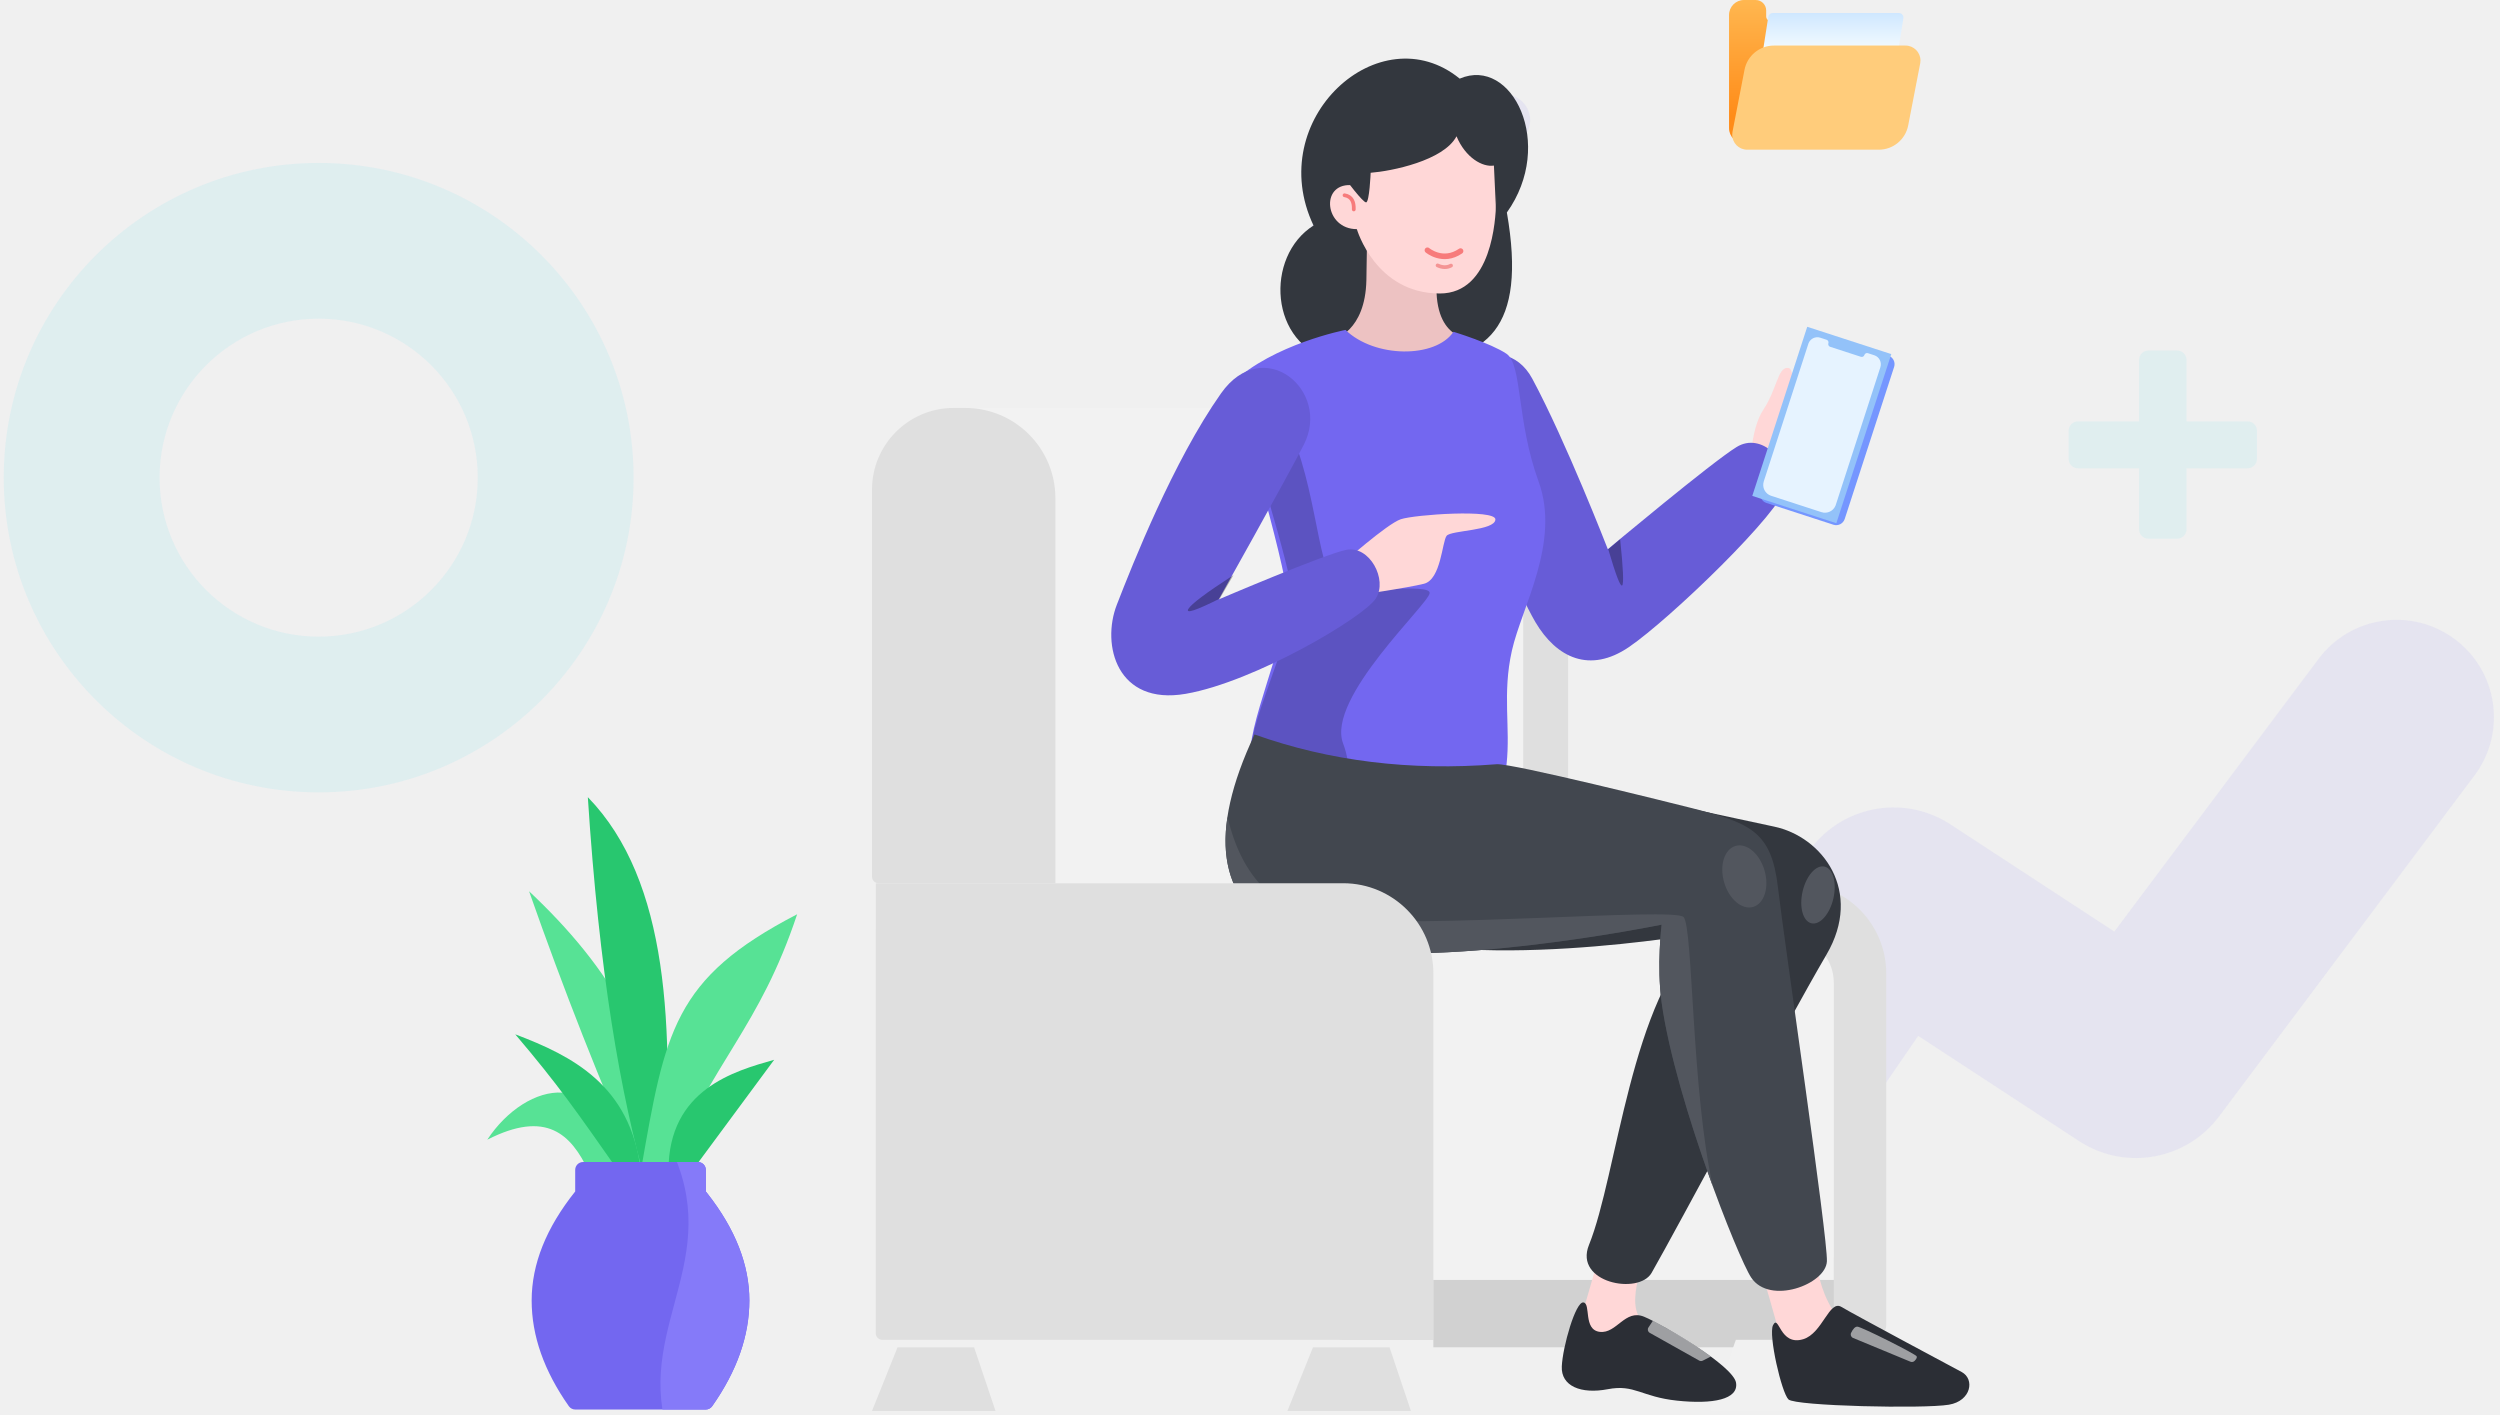
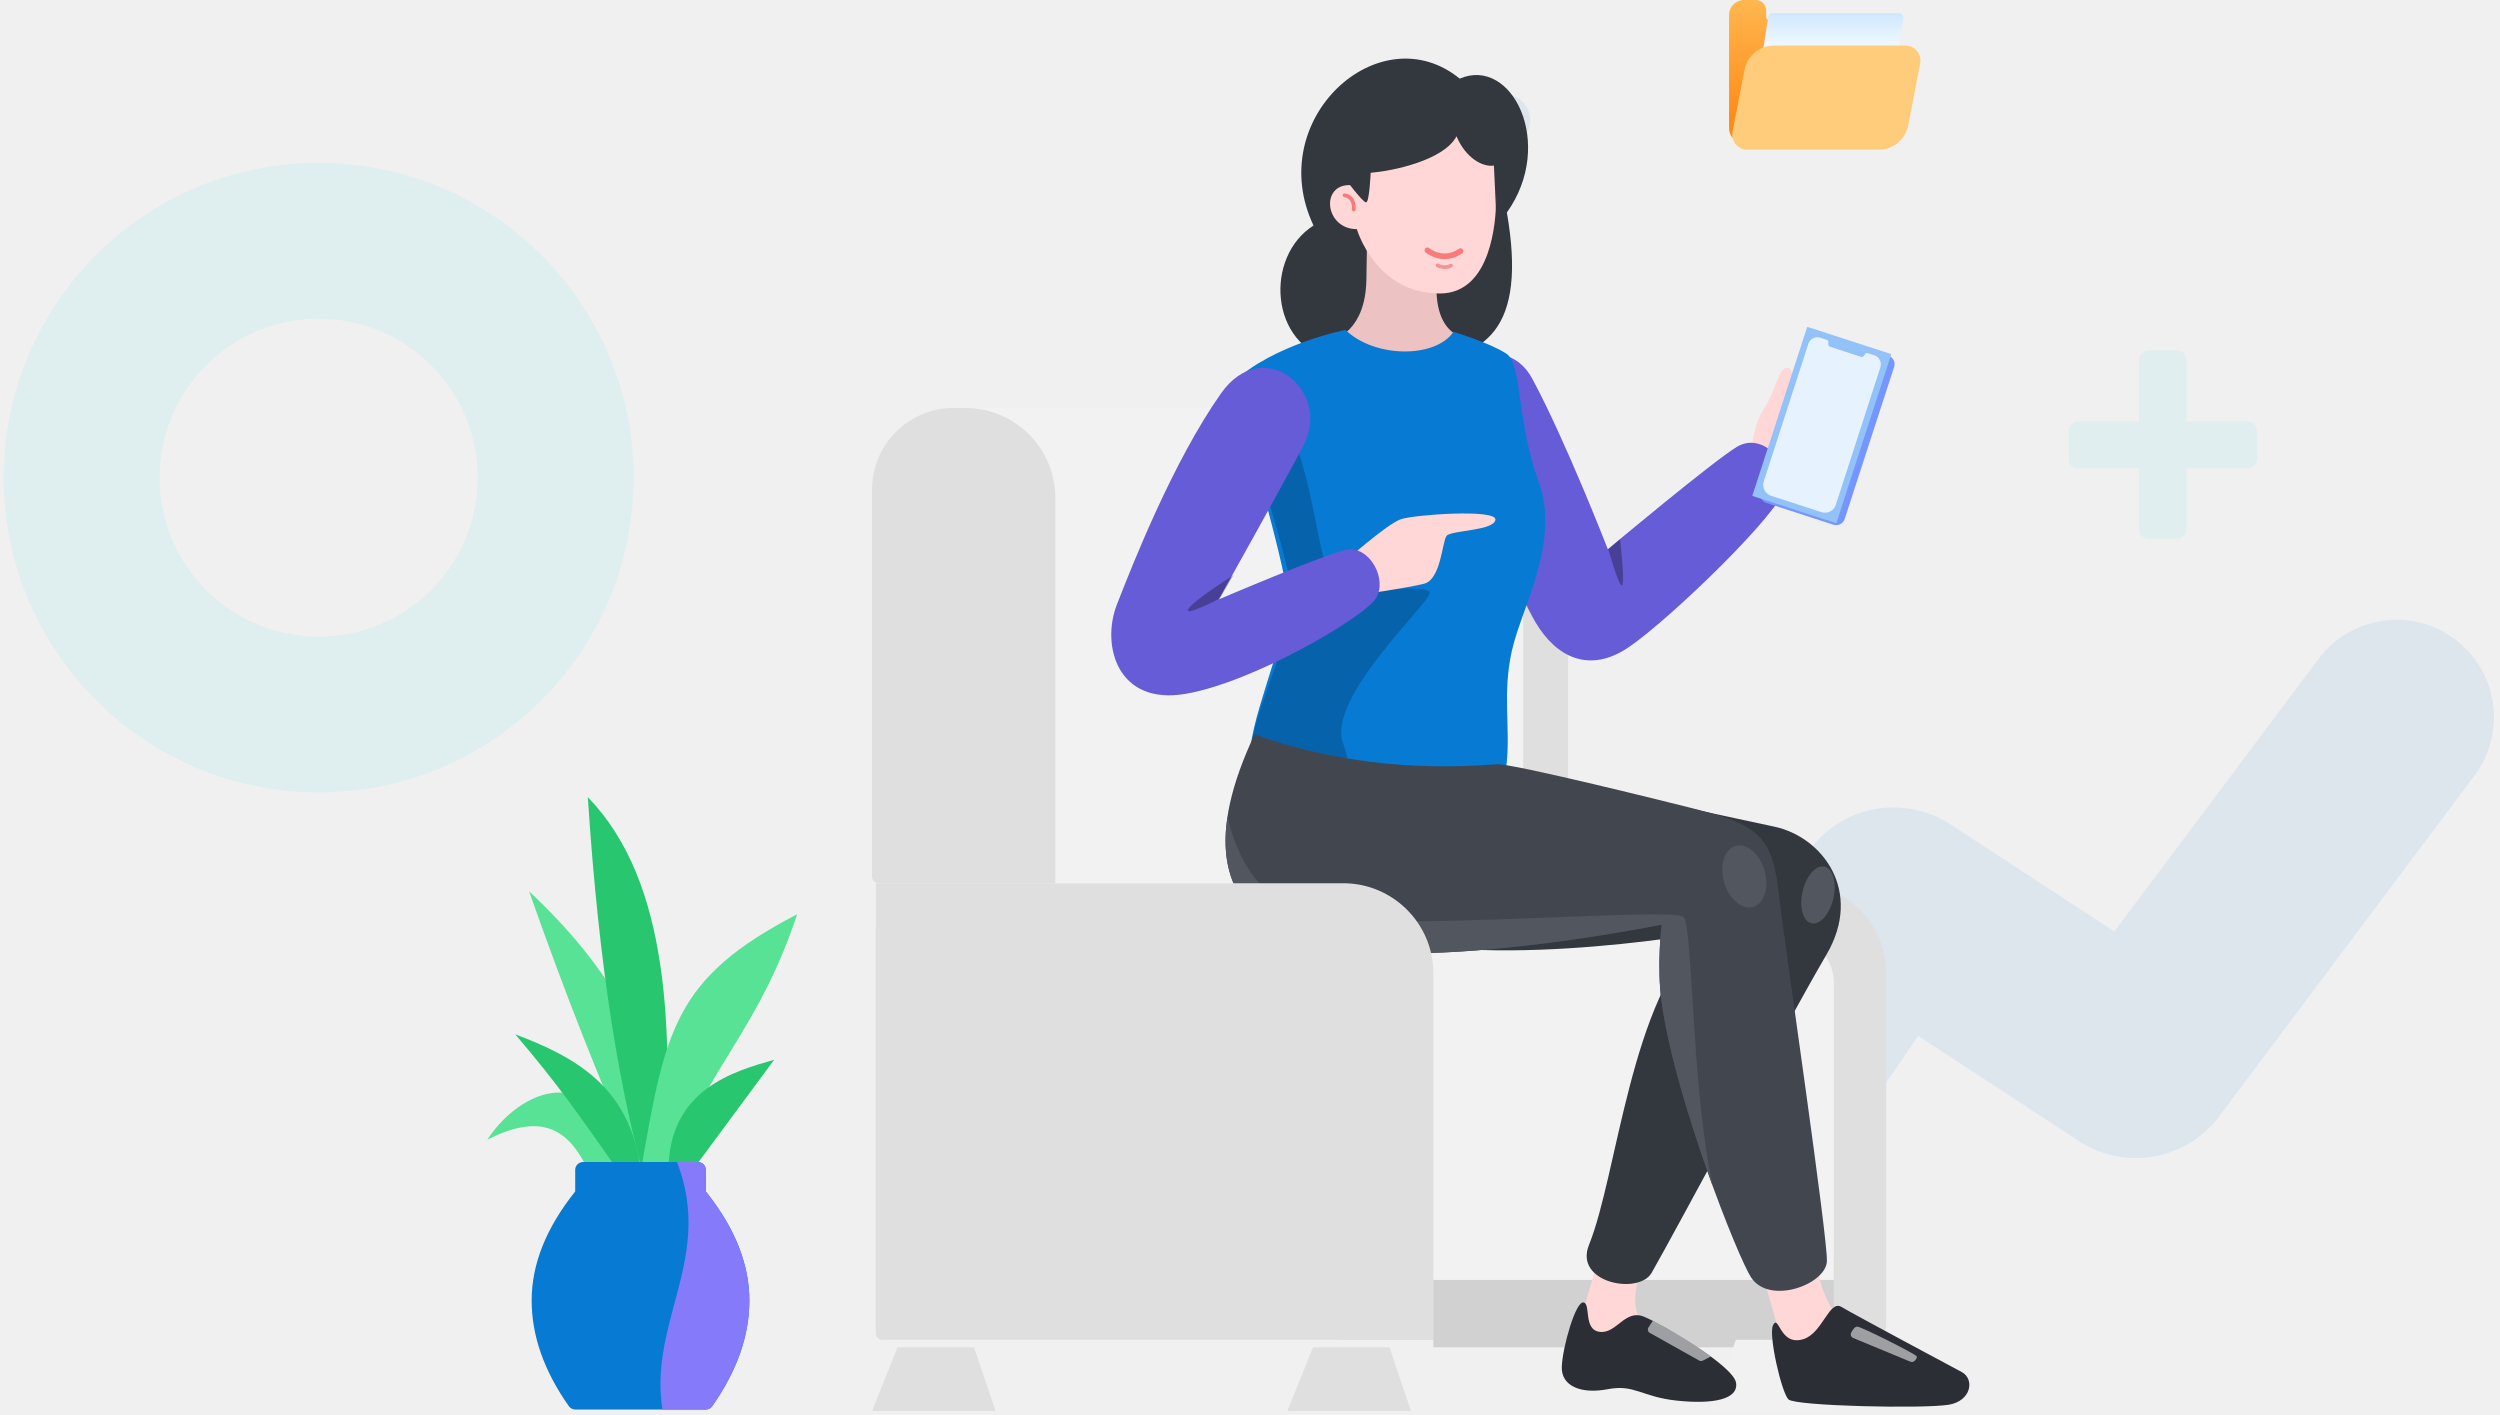
<svg xmlns="http://www.w3.org/2000/svg" xmlns:xlink="http://www.w3.org/1999/xlink" width="668" height="378" viewBox="0 0 668 378">
  <defs>
    <linearGradient id="ole6nyj9la" x1="50%" x2="50%" y1="81.177%" y2="-34.513%">
      <stop offset="0%" stop-color="#FF8C19" />
      <stop offset="100%" stop-color="#FFC967" />
    </linearGradient>
    <linearGradient id="am8kexv0ib" x1="62.11%" x2="62.11%" y1="31.381%" y2="-27.478%">
      <stop offset="0%" stop-color="#F8FDFF" />
      <stop offset="100%" stop-color="#AAD4FF" />
    </linearGradient>
    <path id="otu1t6pfxc" d="M13.75.112h30.673c1.168 0 2.115.94 2.115 2.1v5.774c7.757 9.712 11.635 19.423 11.635 29.135 0 9.412-3.312 18.825-9.935 28.237-.396.562-1.044.897-1.735.897H11.67c-.691 0-1.339-.335-1.735-.897C3.312 55.946 0 46.533 0 37.121c0-9.528 3.733-19.057 11.2-28.585l.435-.55V2.212c0-1.16.947-2.1 2.115-2.1z" />
  </defs>
  <g fill="none" fill-rule="evenodd">
    <g>
      <g>
        <g>
-           <path fill="#7367F0" fill-rule="nonzero" d="M618.526 151.035c8.614-11.498 24.925-13.841 36.431-5.233 11.392 8.523 13.803 24.583 5.492 36.06l-.255.347-68.253 91.106c-8.694 11.604-24.84 14.547-37.057 6.824l-.369-.237-42.967-28.104-43.322 63.054c-8.055 11.723-24.014 14.788-35.83 6.96l-.356-.241c-11.731-8.05-14.799-23.998-6.965-35.806l.24-.356 56.77-82.626c8.458-12.31 25.123-15.701 37.709-7.754l.38.244L563.94 223.9l54.586-72.864zM395.115 3.192C397.3.02 401.65-.788 404.833 1.39c3.14 2.149 3.97 6.4 1.892 9.562l-.085.126-17.01 24.708c-2.493 3.482-7.318 4.321-10.842 1.912l-.125-.087-9.77-6.954-10.587 16.772c-2.029 3.214-6.259 4.21-9.51 2.264l-.128-.079c-3.224-2.023-4.222-6.24-2.27-9.481l.078-.128 14.041-22.241c2.313-3.664 7.168-4.765 10.843-2.46l.192.125.189.13 9.974 7.1 13.4-19.467z" opacity=".085" transform="translate(-143, -351) translate(143.5, 351) translate(0.5, 25)" />
+           <path fill="#077AD3" fill-rule="nonzero" d="M618.526 151.035c8.614-11.498 24.925-13.841 36.431-5.233 11.392 8.523 13.803 24.583 5.492 36.06l-.255.347-68.253 91.106c-8.694 11.604-24.84 14.547-37.057 6.824l-.369-.237-42.967-28.104-43.322 63.054c-8.055 11.723-24.014 14.788-35.83 6.96l-.356-.241c-11.731-8.05-14.799-23.998-6.965-35.806l.24-.356 56.77-82.626c8.458-12.31 25.123-15.701 37.709-7.754l.38.244L563.94 223.9l54.586-72.864zM395.115 3.192C397.3.02 401.65-.788 404.833 1.39c3.14 2.149 3.97 6.4 1.892 9.562l-.085.126-17.01 24.708c-2.493 3.482-7.318 4.321-10.842 1.912l-.125-.087-9.77-6.954-10.587 16.772c-2.029 3.214-6.259 4.21-9.51 2.264l-.128-.079c-3.224-2.023-4.222-6.24-2.27-9.481l.078-.128 14.041-22.241c2.313-3.664 7.168-4.765 10.843-2.46l.192.125.189.13 9.974 7.1 13.4-19.467z" opacity=".085" transform="translate(-143, -351) translate(143.5, 351) translate(0.5, 25)" />
          <path fill="#00CFE8" d="M583.235 116.44v-16.308h16.322c1.38 0 2.5-1.12 2.5-2.5v-7.543c0-1.38-1.12-2.5-2.5-2.5h-16.322V71.16c0-1.381-1.12-2.5-2.5-2.5h-7.673c-1.38 0-2.5 1.119-2.5 2.5v16.43h-16.321c-1.381 0-2.5 1.12-2.5 2.5v7.543c0 1.38 1.119 2.5 2.5 2.5h16.321v16.309c0 1.38 1.12 2.5 2.5 2.5h7.673c1.38 0 2.5-1.12 2.5-2.5z" opacity=".07" transform="translate(-143, -351) translate(143.5, 351) translate(0.5, 25)" />
          <path fill="#00CFE8" d="M84.148 18.537c46.474 0 84.15 37.65 84.15 84.093 0 46.443-37.676 84.093-84.15 84.093-46.474 0-84.15-37.65-84.15-84.093 0-46.443 37.676-84.093 84.15-84.093zm0 41.613c-23.477 0-42.508 19.019-42.508 42.48 0 23.46 19.031 42.48 42.508 42.48 23.477 0 42.509-19.02 42.509-42.48 0-23.461-19.032-42.48-42.509-42.48z" opacity=".074" transform="translate(-143, -351) translate(143.5, 351) translate(0.5, 25)" />
        </g>
        <g>
          <path fill="#DFDFDF" d="M47.111 236H172v118c0 2.21-1.79 4-4 4H27c-2.21 0-4-1.79-4-4v-93.889C23 246.795 33.795 236 47.111 236z" transform="translate(-143, -351) translate(143.5, 351) translate(328, 189) scale(-1, 1) translate(-328, -189) translate(129.5, 0)" />
          <path fill="#D1D1D1" d="M37 336L144 336 144 360 37 360z" transform="translate(-143, -351) translate(143.5, 351) translate(328, 189) scale(-1, 1) translate(-328, -189) translate(129.5, 0)" />
          <path fill="#DFDFDF" d="M176.173 360L183 377 150 377 155.719 360z" transform="translate(-143, -351) translate(143.5, 351) translate(328, 189) scale(-1, 1) translate(-328, -189) translate(129.5, 0)" />
          <path fill="#F1F1F1" d="M63.173 358L70 377 37 377 42.719 358z" transform="translate(-143, -351) translate(143.5, 351) translate(328, 189) scale(-1, 1) translate(-328, -189) translate(129.5, 0)" />
          <path fill="#DFDFDF" d="M287.173 360L294 377 261 377 266.719 360zM131.578 109.894L172 109v139h-64V134c0-13.109 10.473-23.816 23.578-24.106z" transform="translate(-143, -351) translate(143.5, 351) translate(328, 189) scale(-1, 1) translate(-328, -189) translate(129.5, 0)" />
          <path fill="#F2F2F2" d="M144.111 109H271.16c12.062 0 21.84 9.778 21.84 21.84v117.413c0 .965-.782 1.747-1.747 1.747H120V133.111C120 119.795 130.795 109 144.111 109z" transform="translate(-143, -351) translate(143.5, 351) translate(328, 189) scale(-1, 1) translate(-328, -189) translate(129.5, 0)" />
          <path fill="#DFDFDF" d="M269.111 109h3.049c12.062 0 21.84 9.778 21.84 21.84v103.413c0 .965-.782 1.747-1.747 1.747H245V133.111C245 119.795 255.795 109 269.111 109z" transform="translate(-143, -351) translate(143.5, 351) translate(328, 189) scale(-1, 1) translate(-328, -189) translate(129.5, 0)" />
          <path fill="#F2F2F2" d="M49.6 250H165v92H37v-79.4c0-6.959 5.641-12.6 12.6-12.6z" transform="translate(-143, -351) translate(143.5, 351) translate(328, 189) scale(-1, 1) translate(-328, -189) translate(129.5, 0)" />
          <g>
            <g>
              <path fill="#33373E" d="M14.105 80.612C-3.09 76.584-4.223 52.84 8.85 44.604-4.632 16.172 26.547-12.057 47.904 5.352 61.905-.677 73.54 22.849 60.512 41.12c5.463 31.373-5.655 39.483-25.696 39.828l-20.71-.337z" transform="translate(-143, -351) translate(143.5, 351) translate(328, 189) scale(-1, 1) translate(-328, -189) translate(129.5, 0) translate(115.5, 196) scale(-1, 1) translate(-115.5, -196) translate(0, 15) translate(46.12518, 0.659181)" />
              <path fill="#EDC2C2" d="M14.32 74.942s8.364-1.976 8.654-15.764c.29-13.788.087-18.495.087-18.495l18.425-.334s.201 15.366.204 20.925c.008 14.928 10.348 13.668 10.348 13.668s-2.15 12.104-18.845 13.049c-13.036.738-18.874-13.05-18.874-13.05z" transform="translate(-143, -351) translate(143.5, 351) translate(328, 189) scale(-1, 1) translate(-328, -189) translate(129.5, 0) translate(115.5, 196) scale(-1, 1) translate(-115.5, -196) translate(0, 15) translate(46.12518, 0.659181)" />
              <path fill="#FFD7D7" d="M18.766 33.798c-8.22-.32-6.88 11.785 1.66 11.768 0 0 4.959 17.196 22.177 17.196 13.984 0 14.893-20.042 15.02-24.04.137-4.263.154-18.268.154-18.268l-39.331-.018.32 13.362z" transform="translate(-143, -351) translate(143.5, 351) translate(328, 189) scale(-1, 1) translate(-328, -189) translate(129.5, 0) translate(115.5, 196) scale(-1, 1) translate(-115.5, -196) translate(0, 15) translate(46.12518, 0.659181)" />
              <path stroke="#F77B7B" stroke-linecap="round" stroke-width="1.5" d="M39.283 51.21s4.102 3.493 8.851.222" transform="translate(-143, -351) translate(143.5, 351) translate(328, 189) scale(-1, 1) translate(-328, -189) translate(129.5, 0) translate(115.5, 196) scale(-1, 1) translate(-115.5, -196) translate(0, 15) translate(46.12518, 0.659181)" />
              <path stroke="#F49494" stroke-linecap="round" d="M41.984 55.318c1.296.547 2.525.548 3.6-.08" transform="translate(-143, -351) translate(143.5, 351) translate(328, 189) scale(-1, 1) translate(-328, -189) translate(129.5, 0) translate(115.5, 196) scale(-1, 1) translate(-115.5, -196) translate(0, 15) translate(46.12518, 0.659181) translate(43.78422, 55.47802) rotate(2) translate(-43.78422, -55.47802)" />
              <path stroke="#F77B7B" stroke-linecap="round" d="M19.142 40.51c.519-1.873.292-3.508-1.556-4.253" transform="translate(-143, -351) translate(143.5, 351) translate(328, 189) scale(-1, 1) translate(-328, -189) translate(129.5, 0) translate(115.5, 196) scale(-1, 1) translate(-115.5, -196) translate(0, 15) translate(46.12518, 0.659181) translate(18.4849, 38.38361) rotate(-13) translate(-18.4849, -38.38361)" />
              <path fill="#33373E" d="M17.465 32.302s4.505 6.082 5.418 6.114c.913.032 1.232-7.91 1.232-7.91 5.527-.424 19.514-3.226 22.942-9.753 2.398 5.76 6.981 8.317 9.993 7.826l.57 12.236 1.406-24.599H16.363l1.102 16.086z" transform="translate(-143, -351) translate(143.5, 351) translate(328, 189) scale(-1, 1) translate(-328, -189) translate(129.5, 0) translate(115.5, 196) scale(-1, 1) translate(-115.5, -196) translate(0, 15) translate(46.12518, 0.659181)" />
            </g>
            <g>
              <path fill="#FFD7D7" d="M91.622 132.095s-7.374 14.982-1.33 19.703c6.055 4.722 22.046 13.571 22.046 13.571l-42.367-2.678 9.418-32.676 12.233 2.08z" transform="translate(-143, -351) translate(143.5, 351) translate(328, 189) scale(-1, 1) translate(-328, -189) translate(129.5, 0) translate(115.5, 196) scale(-1, 1) translate(-115.5, -196) translate(0, 15) translate(53.01019, 186.6562)" />
              <path fill="#2B2E35" d="M74.07 146.353c2.09.246-.143 7.327 4.384 7.865 4.518.538 6.714-6.17 11.84-4.044 5.128 2.127 23.826 13.123 24.562 17.619.745 4.494-6.221 5.817-15.775 4.802-9.554-1.015-11.315-4.434-18.487-3.057-7.163 1.376-12.53-.818-12.293-6.083.237-5.265 3.678-17.347 5.768-17.102z" transform="translate(-143, -351) translate(143.5, 351) translate(328, 189) scale(-1, 1) translate(-328, -189) translate(129.5, 0) translate(115.5, 196) scale(-1, 1) translate(-115.5, -196) translate(0, 15) translate(53.01019, 186.6562)" />
              <path fill="#FFF" fill-opacity=".541" d="M92.633 151.265l-1.181 1.782c-.305.46-.18 1.081.28 1.386.021.014.042.027.064.039l13.22 7.421c.292.164.646.171.944.02l2.155-1.1c-3.082-2.246-5.601-3.933-8.386-5.589-2.138-1.272-4.504-2.583-7.096-3.959z" transform="translate(-143, -351) translate(143.5, 351) translate(328, 189) scale(-1, 1) translate(-328, -189) translate(129.5, 0) translate(115.5, 196) scale(-1, 1) translate(-115.5, -196) translate(0, 15) translate(53.01019, 186.6562)" />
              <path fill="#33373E" d="M27.8.045c12.827.576 84.214 16.46 97.184 19.158 12.97 2.698 23.936 17.3 14.045 34.208-11.108 18.98-39.77 72.884-46.728 85.035-3.444 6.014-20.82 2.642-16.739-7.452 7.609-18.818 11.142-66.091 30.541-83.328 0 0-65.237 11.422-93.417-1.661C-7.794 36.495-3.161-1.348 27.8.045z" transform="translate(-143, -351) translate(143.5, 351) translate(328, 189) scale(-1, 1) translate(-328, -189) translate(129.5, 0) translate(115.5, 196) scale(-1, 1) translate(-115.5, -196) translate(0, 15) translate(53.01019, 186.6562)" />
            </g>
            <g>
              <path fill="#FFD7D7" d="M80.996 30.762s-.145-10.499 3.506-15.985c3.65-5.487 3.795-11.315 6.558-11.124 2.763.19.027 13.737.027 13.737s3.506-1.347 6.024-3.051c2.519-1.705 10.155-10.106 11.94-8.617 3.025 2.537-1.848 16.845-4.502 19.706-2.664 2.861-17.212 12.27-17.212 12.27l-6.34-6.936z" transform="translate(-143, -351) translate(143.5, 351) translate(328, 189) scale(-1, 1) translate(-328, -189) translate(129.5, 0) translate(115.5, 196) scale(-1, 1) translate(-115.5, -196) translate(0, 15) translate(90.69452, 79.64)" />
              <path fill="#675CD7" d="M2.174 24.47C8.141 38.393 19.065 63.967 23.57 71.597c5.644 9.555 14.545 13.765 24.965 6.675 10.95-7.45 41.1-36.504 41.984-43.086.876-6.581-6.503-14.478-13.18-10.39-6.678 4.089-34.423 27.316-34.423 27.316S31.717 23.236 22.71 6.51C14.909-7.962-6.908 3.307 2.174 24.47z" transform="translate(-143, -351) translate(143.5, 351) translate(328, 189) scale(-1, 1) translate(-328, -189) translate(129.5, 0) translate(115.5, 196) scale(-1, 1) translate(-115.5, -196) translate(0, 15) translate(90.69452, 79.64)" />
              <path fill="#000" fill-opacity=".303" d="M43.03 52.126c2.006 6.841 3.242 10.064 3.711 9.668.469-.396.29-4.513-.537-12.35l-3.173 2.682z" transform="translate(-143, -351) translate(143.5, 351) translate(328, 189) scale(-1, 1) translate(-328, -189) translate(129.5, 0) translate(115.5, 196) scale(-1, 1) translate(-115.5, -196) translate(0, 15) translate(90.69452, 79.64)" />
            </g>
            <g>
              <g>
                <path fill="#7596FF" fill-rule="nonzero" d="M3.151.756h18.816c1.325 0 2.4 1.074 2.4 2.4v42.712c0 1.326-1.075 2.4-2.4 2.4H3.15c-1.325 0-2.4-1.074-2.4-2.4V3.156c0-1.326 1.075-2.4 2.4-2.4z" transform="translate(-143, -351) translate(143.5, 351) translate(328, 189) scale(-1, 1) translate(-328, -189) translate(129.5, 0) translate(115.5, 196) scale(-1, 1) translate(-115.5, -196) translate(0, 15) translate(191.388, 99.40203) scale(-1, 1) rotate(-18) translate(-191.388, -99.40203) translate(177.888, 74.90203) translate(0, 0)" />
                <path fill="#93C2F9" d="M2.53 0.131H26.145V47.644H2.53z" transform="translate(-143, -351) translate(143.5, 351) translate(328, 189) scale(-1, 1) translate(-328, -189) translate(129.5, 0) translate(115.5, 196) scale(-1, 1) translate(-115.5, -196) translate(0, 15) translate(191.388, 99.40203) scale(-1, 1) rotate(-18) translate(-191.388, -99.40203) translate(177.888, 74.90203) translate(0, 0)" />
                <path fill="#E6F3FF" fill-rule="nonzero" d="M6.751 1.828h1.791c.365 0 .669.265.732.613l.012.135c0 .413.332.747.743.747h8.636c.365 0 .668-.264.731-.613l.012-.134c0-.413.333-.748.744-.748h1.782c1.323 0 2.409 1.026 2.514 2.33l.009.21-.034 38.638c-.005 1.685-1.363 3.051-3.04 3.054H7.215c-1.604.003-2.917-1.249-3.028-2.834l-.008-.218s0-.002.003-.002l.034-38.628c.001-1.409 1.136-2.55 2.536-2.55z" transform="translate(-143, -351) translate(143.5, 351) translate(328, 189) scale(-1, 1) translate(-328, -189) translate(129.5, 0) translate(115.5, 196) scale(-1, 1) translate(-115.5, -196) translate(0, 15) translate(191.388, 99.40203) scale(-1, 1) rotate(-18) translate(-191.388, -99.40203) translate(177.888, 74.90203) translate(0, 0)" />
              </g>
            </g>
            <g>
-               <path fill="#7367F0" d="M0 14.183s14.378 48.433 14.804 57.6c.426 9.17-11.76 36.116-9.685 42.927 4.784 15.739 65.857 22.516 68.19 1.343 1.089-9.874-1.176-18.737 1.434-30.372 2.6-11.635 13.052-28.924 7.124-45.18-5.929-16.255-4.34-31.294-8.58-34.137-4.24-2.842-14.152-5.86-14.152-5.86-4.82 7.135-21.092 7.03-28.856-.504 0 0-19.29 3.764-30.279 14.183z" transform="translate(-143, -351) translate(143.5, 351) translate(328, 189) scale(-1, 1) translate(-328, -189) translate(129.5, 0) translate(115.5, 196) scale(-1, 1) translate(-115.5, -196) translate(0, 15) translate(33.24044, 73.15361)" />
+               <path fill="#077AD3" d="M0 14.183s14.378 48.433 14.804 57.6c.426 9.17-11.76 36.116-9.685 42.927 4.784 15.739 65.857 22.516 68.19 1.343 1.089-9.874-1.176-18.737 1.434-30.372 2.6-11.635 13.052-28.924 7.124-45.18-5.929-16.255-4.34-31.294-8.58-34.137-4.24-2.842-14.152-5.86-14.152-5.86-4.82 7.135-21.092 7.03-28.856-.504 0 0-19.29 3.764-30.279 14.183z" transform="translate(-143, -351) translate(143.5, 351) translate(328, 189) scale(-1, 1) translate(-328, -189) translate(129.5, 0) translate(115.5, 196) scale(-1, 1) translate(-115.5, -196) translate(0, 15) translate(33.24044, 73.15361)" />
              <path fill="#000" fill-opacity=".199" d="M12.885 22.027c9.584 15.301 9.555 41.941 14.703 45.43 5.147 3.489 25.181.065 25.181 2.828s-27.686 28.084-23.14 40.19c2.38 6.337 1.734 12.008-1.937 17.01l-1.199-.262c-10.908-2.48-19.678-6.934-21.374-12.513-2.075-6.811 11.517-33.758 11.09-42.927C15.85 64.001 4.42 27.926.975 17.2c2.806-4.98 6.775-3.37 11.91 4.828z" transform="translate(-143, -351) translate(143.5, 351) translate(328, 189) scale(-1, 1) translate(-328, -189) translate(129.5, 0) translate(115.5, 196) scale(-1, 1) translate(-115.5, -196) translate(0, 15) translate(33.24044, 73.15361)" />
            </g>
            <g>
              <path fill="#FFD7D7" d="M62.468 52.486S74.58 41.704 78.287 40.452c3.707-1.25 25.42-2.754 25.283.073-.156 3.03-11.818 2.855-13.026 4.346-1.209 1.49-1.483 11.675-6.051 12.819-4.559 1.143-18.226 3.115-18.226 3.115l-3.799-8.319z" transform="translate(-143, -351) translate(143.5, 351) translate(328, 189) scale(-1, 1) translate(-328, -189) translate(129.5, 0) translate(115.5, 196) scale(-1, 1) translate(-115.5, -196) translate(0, 15) translate(0, 83.28828)" />
              <path fill="#675CD7" d="M30.25 6.832C17.49 24.947 6.595 52.541 2.414 63.299c-4.182 10.758.036 26.985 18.423 23.799 18.354-3.177 47.557-20.441 50.788-25.477 3.231-5.036-1.677-14.2-7.859-13-5.727 1.11-34.133 13.26-34.133 13.26s18.275-32.586 22.737-41.322C59.825 5.971 41.488-9.129 30.25 6.832z" transform="translate(-143, -351) translate(143.5, 351) translate(328, 189) scale(-1, 1) translate(-328, -189) translate(129.5, 0) translate(115.5, 196) scale(-1, 1) translate(-115.5, -196) translate(0, 15) translate(0, 83.28828)" />
              <path fill="#000" fill-opacity=".303" d="M29.923 61.658c-6.38 3.19-9.182 4.115-8.404 2.778.778-1.338 4.797-4.356 12.057-9.055l-3.653 6.277z" transform="translate(-143, -351) translate(143.5, 351) translate(328, 189) scale(-1, 1) translate(-328, -189) translate(129.5, 0) translate(115.5, 196) scale(-1, 1) translate(-115.5, -196) translate(0, 15) translate(0, 83.28828)" />
            </g>
            <g transform="translate(-143, -351) translate(143.5, 351) translate(328, 189) scale(-1, 1) translate(-328, -189) translate(129.5, 0) translate(115.5, 196) scale(-1, 1) translate(-115.5, -196) translate(0, 15) translate(30.92498, 181)">
              <path fill="#FFD7D7" d="M158.258 138.352s-.222 17.635 14.222 24.228c14.435 6.592 24.72 6.195 23.411 11.292-1.309 5.096-38.883 4.89-42.391.905-2.991-3.391-9.495-34.966-11.285-32.552l16.043-3.873z" />
              <path fill="#2B2E35" d="M146.83 158.092c1.613-3.136 1.714 5.684 8.077 3.74 5.163-1.577 6.928-10.604 10.19-8.627 3.263 1.977 31.983 17.308 32.146 17.4 3.536 1.916 2.548 7.72-3.424 8.734-6.636 1.125-41.02.367-42.866-1.412-1.845-1.78-5.417-17.321-4.123-19.835z" />
              <path fill="#FFF" fill-opacity=".541" d="M169.346 158.477c-.573 0-1.126.553-1.659 1.658-.24.498-.03 1.096.467 1.336l.051.023 15.351 6.358c.375.155.806.069 1.091-.218.518-.519.703-.932.557-1.238-.28-.588-14.776-7.919-15.858-7.919z" />
              <path fill="#42474F" d="M8.29.25C-4.14 26.66-1.62 44.4 15.85 53.468c25.343 13.156 101.21-2.404 101.21-2.404s-1.356 10.98 0 20.773c3.54 25.576 20.38 68.188 23.943 73.542 4.927 7.404 19.935 1.82 20.218-4.345.282-6.165-11.314-84.905-13.078-99.92-1.754-15.017-7.293-17.198-23.47-21.303-3.717-.943-47.669-11.93-51.695-11.61C49.914 10.035 28.351 7.385 8.291.25z" />
              <path fill="#52565E" d="M28.732 49.38c25.09 2.828 91.515-3.002 94.183-.353 2.547 2.53 2.122 46.529 7.836 71.995l-.87-2.405c-5.373-15.013-10.952-33.272-12.822-46.78-1.356-9.793 0-20.773 0-20.773l-3.06.596c-14.42 2.725-75.849 13.385-98.15 1.808C3.765 47.196-1.166 36.775 1.056 22.205c3.826 16.468 13.05 25.526 27.676 27.175z" />
              <ellipse cx="158.842" cy="43.129" fill="#52565E" rx="4.218" ry="7.775" transform="translate(158.8419, 43.12891) rotate(13) translate(-158.8419, -43.12891)" />
              <ellipse cx="139.162" cy="38.18" fill="#52565E" rx="5.625" ry="8.481" transform="translate(139.1624, 38.17969) rotate(-16) translate(-139.1624, -38.17969)" />
            </g>
          </g>
          <path fill="#DFDFDF" d="M168.111 236H293v120.253c0 .965-.782 1.747-1.747 1.747H144v-97.889C144 246.795 154.795 236 168.111 236z" transform="translate(-143, -351) translate(143.5, 351) translate(328, 189) scale(-1, 1) translate(-328, -189) translate(129.5, 0)" />
          <g>
            <path fill="url(#ole6nyj9la)" d="M4 0h3.115c1.55 0 2.808 1.257 2.808 2.808v1.589c0 .673.546 1.219 1.219 1.219h29.925c2.209 0 4 1.79 4 4V34.26c0 2.209-1.791 4-4 4H4c-2.21 0-4-1.791-4-4V4c0-2.21 1.79-4 4-4z" transform="translate(-143, -351) translate(143.5, 351) translate(328, 189) scale(-1, 1) translate(-328, -189) translate(129.5, 0) translate(39, 20) scale(-1, 1) translate(-39, -20) translate(13, 0)" />
            <path fill="url(#am8kexv0ib)" d="M11.688 3.478h33.687c.673 0 1.22.546 1.22 1.22 0 .063-.006.126-.015.188L41.517 37.23c-.093.594-.604 1.03-1.205 1.03H6.625c-.673 0-1.22-.545-1.22-1.218 0-.064.006-.127.015-.189l5.063-32.344c.093-.593.604-1.03 1.205-1.03z" transform="translate(-143, -351) translate(143.5, 351) translate(328, 189) scale(-1, 1) translate(-328, -189) translate(129.5, 0) translate(39, 20) scale(-1, 1) translate(-39, -20) translate(13, 0)" />
            <path fill="#FFCC7B" d="M51.078 16.934l-3.211 16.587C47.138 37.283 43.844 40 40.013 40H4.849c-2.21 0-4-1.79-4-4 0-.255.024-.51.073-.76l3.211-16.587c.729-3.762 4.023-6.48 7.854-6.48h35.164c2.21 0 4 1.792 4 4 0 .256-.024.51-.073.761z" transform="translate(-143, -351) translate(143.5, 351) translate(328, 189) scale(-1, 1) translate(-328, -189) translate(129.5, 0) translate(39, 20) scale(-1, 1) translate(-39, -20) translate(13, 0)" />
          </g>
          <g>
            <g>
              <path fill="#57E295" d="M41.464 101.6c11.009-24.85 21.01-50.371 30.166-76.456C50.54 44.978 34.14 69.142 36.476 101.6h4.988z" transform="translate(-143, -351) translate(143.5, 351) translate(328, 189) scale(-1, 1) translate(-328, -189) translate(129.5, 0) translate(314, 213)" />
              <path fill="#28C76F" d="M35.597 104.195C32.99 61.823 34.095 22.47 55.933 0c-3.012 46.523-8.647 79.296-15.783 104.195h-4.553z" transform="translate(-143, -351) translate(143.5, 351) translate(328, 189) scale(-1, 1) translate(-328, -189) translate(129.5, 0) translate(314, 213)" />
              <path fill="#57E295" d="M34.595 99.782C22.395 70.172 10.135 61.685 0 31.291c33.167 17.16 35.246 31.331 41.756 68.491h-7.161z" transform="translate(-143, -351) translate(143.5, 351) translate(328, 189) scale(-1, 1) translate(-328, -189) translate(129.5, 0) translate(314, 213)" />
              <path fill="#28C76F" d="M28.028 99.782L6.141 70.172c10.57 3.007 28.24 7.876 28.24 29.61h-6.353z" transform="translate(-143, -351) translate(143.5, 351) translate(328, 189) scale(-1, 1) translate(-328, -189) translate(129.5, 0) translate(314, 213)" />
              <path fill="#57E295" d="M48.5 99.782H55.8c4.64-9.667 11.179-16.322 26.998-8.255-10.37-15.76-31.645-20.53-34.3 8.255z" transform="translate(-143, -351) translate(143.5, 351) translate(328, 189) scale(-1, 1) translate(-328, -189) translate(129.5, 0) translate(314, 213)" />
              <path fill="#28C76F" d="M41.783 99.782h6.072c11.144-15.901 15.935-22.83 27.467-36.41-15.192 5.752-30.786 13.58-33.539 36.41z" transform="translate(-143, -351) translate(143.5, 351) translate(328, 189) scale(-1, 1) translate(-328, -189) translate(129.5, 0) translate(314, 213)" />
            </g>
            <g transform="translate(-143, -351) translate(143.5, 351) translate(328, 189) scale(-1, 1) translate(-328, -189) translate(129.5, 0) translate(314, 213) translate(12.76923, 97.375)">
              <mask id="3ce2ypl32d" fill="#fff">
                <use xlink:href="#otu1t6pfxc" />
              </mask>
-               <use fill="#7367F0" xlink:href="#otu1t6pfxc" />
+               <use fill="#077AD3" xlink:href="#otu1t6pfxc" />
              <path fill="#857AF9" d="M-7.404-1.706h27.5c-13.165 30.42 12.804 48.436 0 78.742h-27.5V-1.706z" mask="url(#3ce2ypl32d)" />
            </g>
          </g>
        </g>
      </g>
    </g>
  </g>
</svg>
